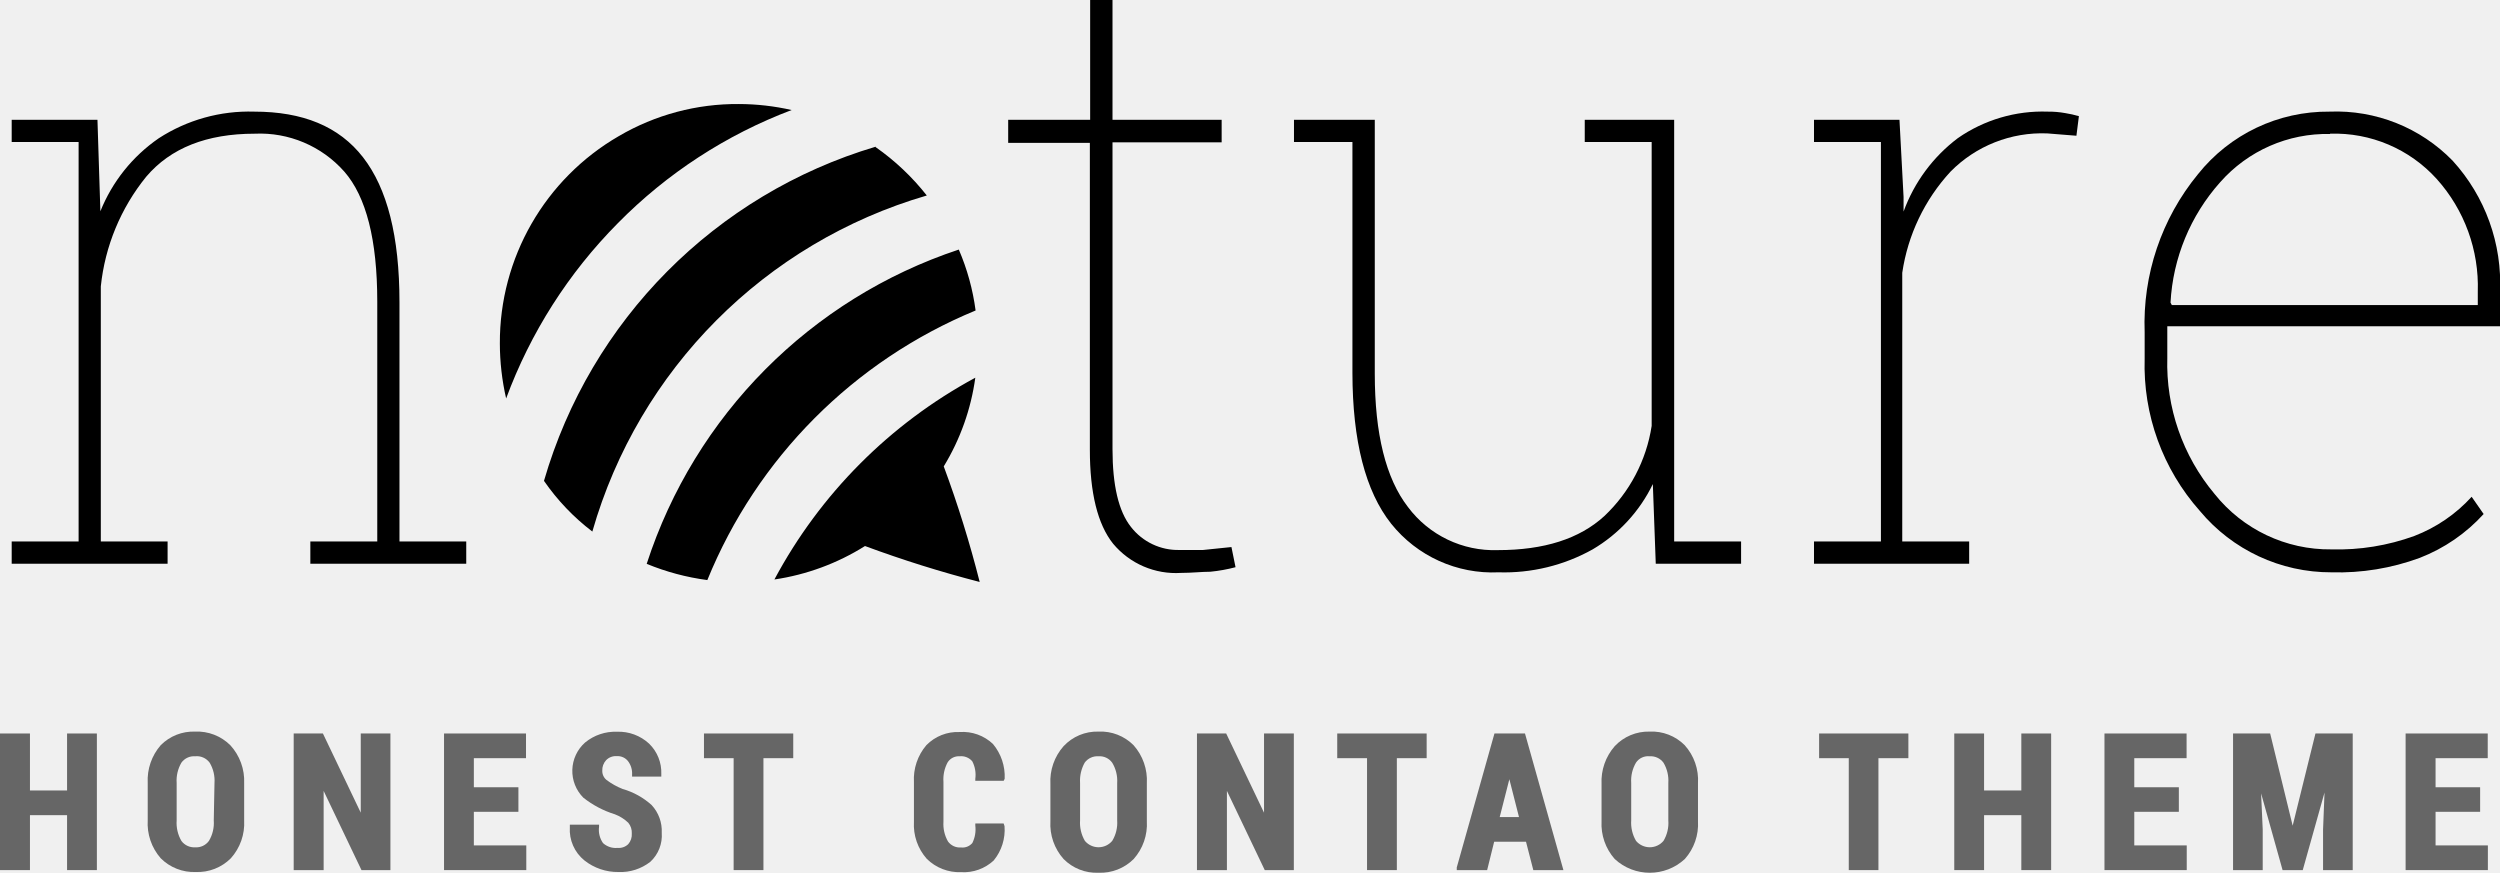
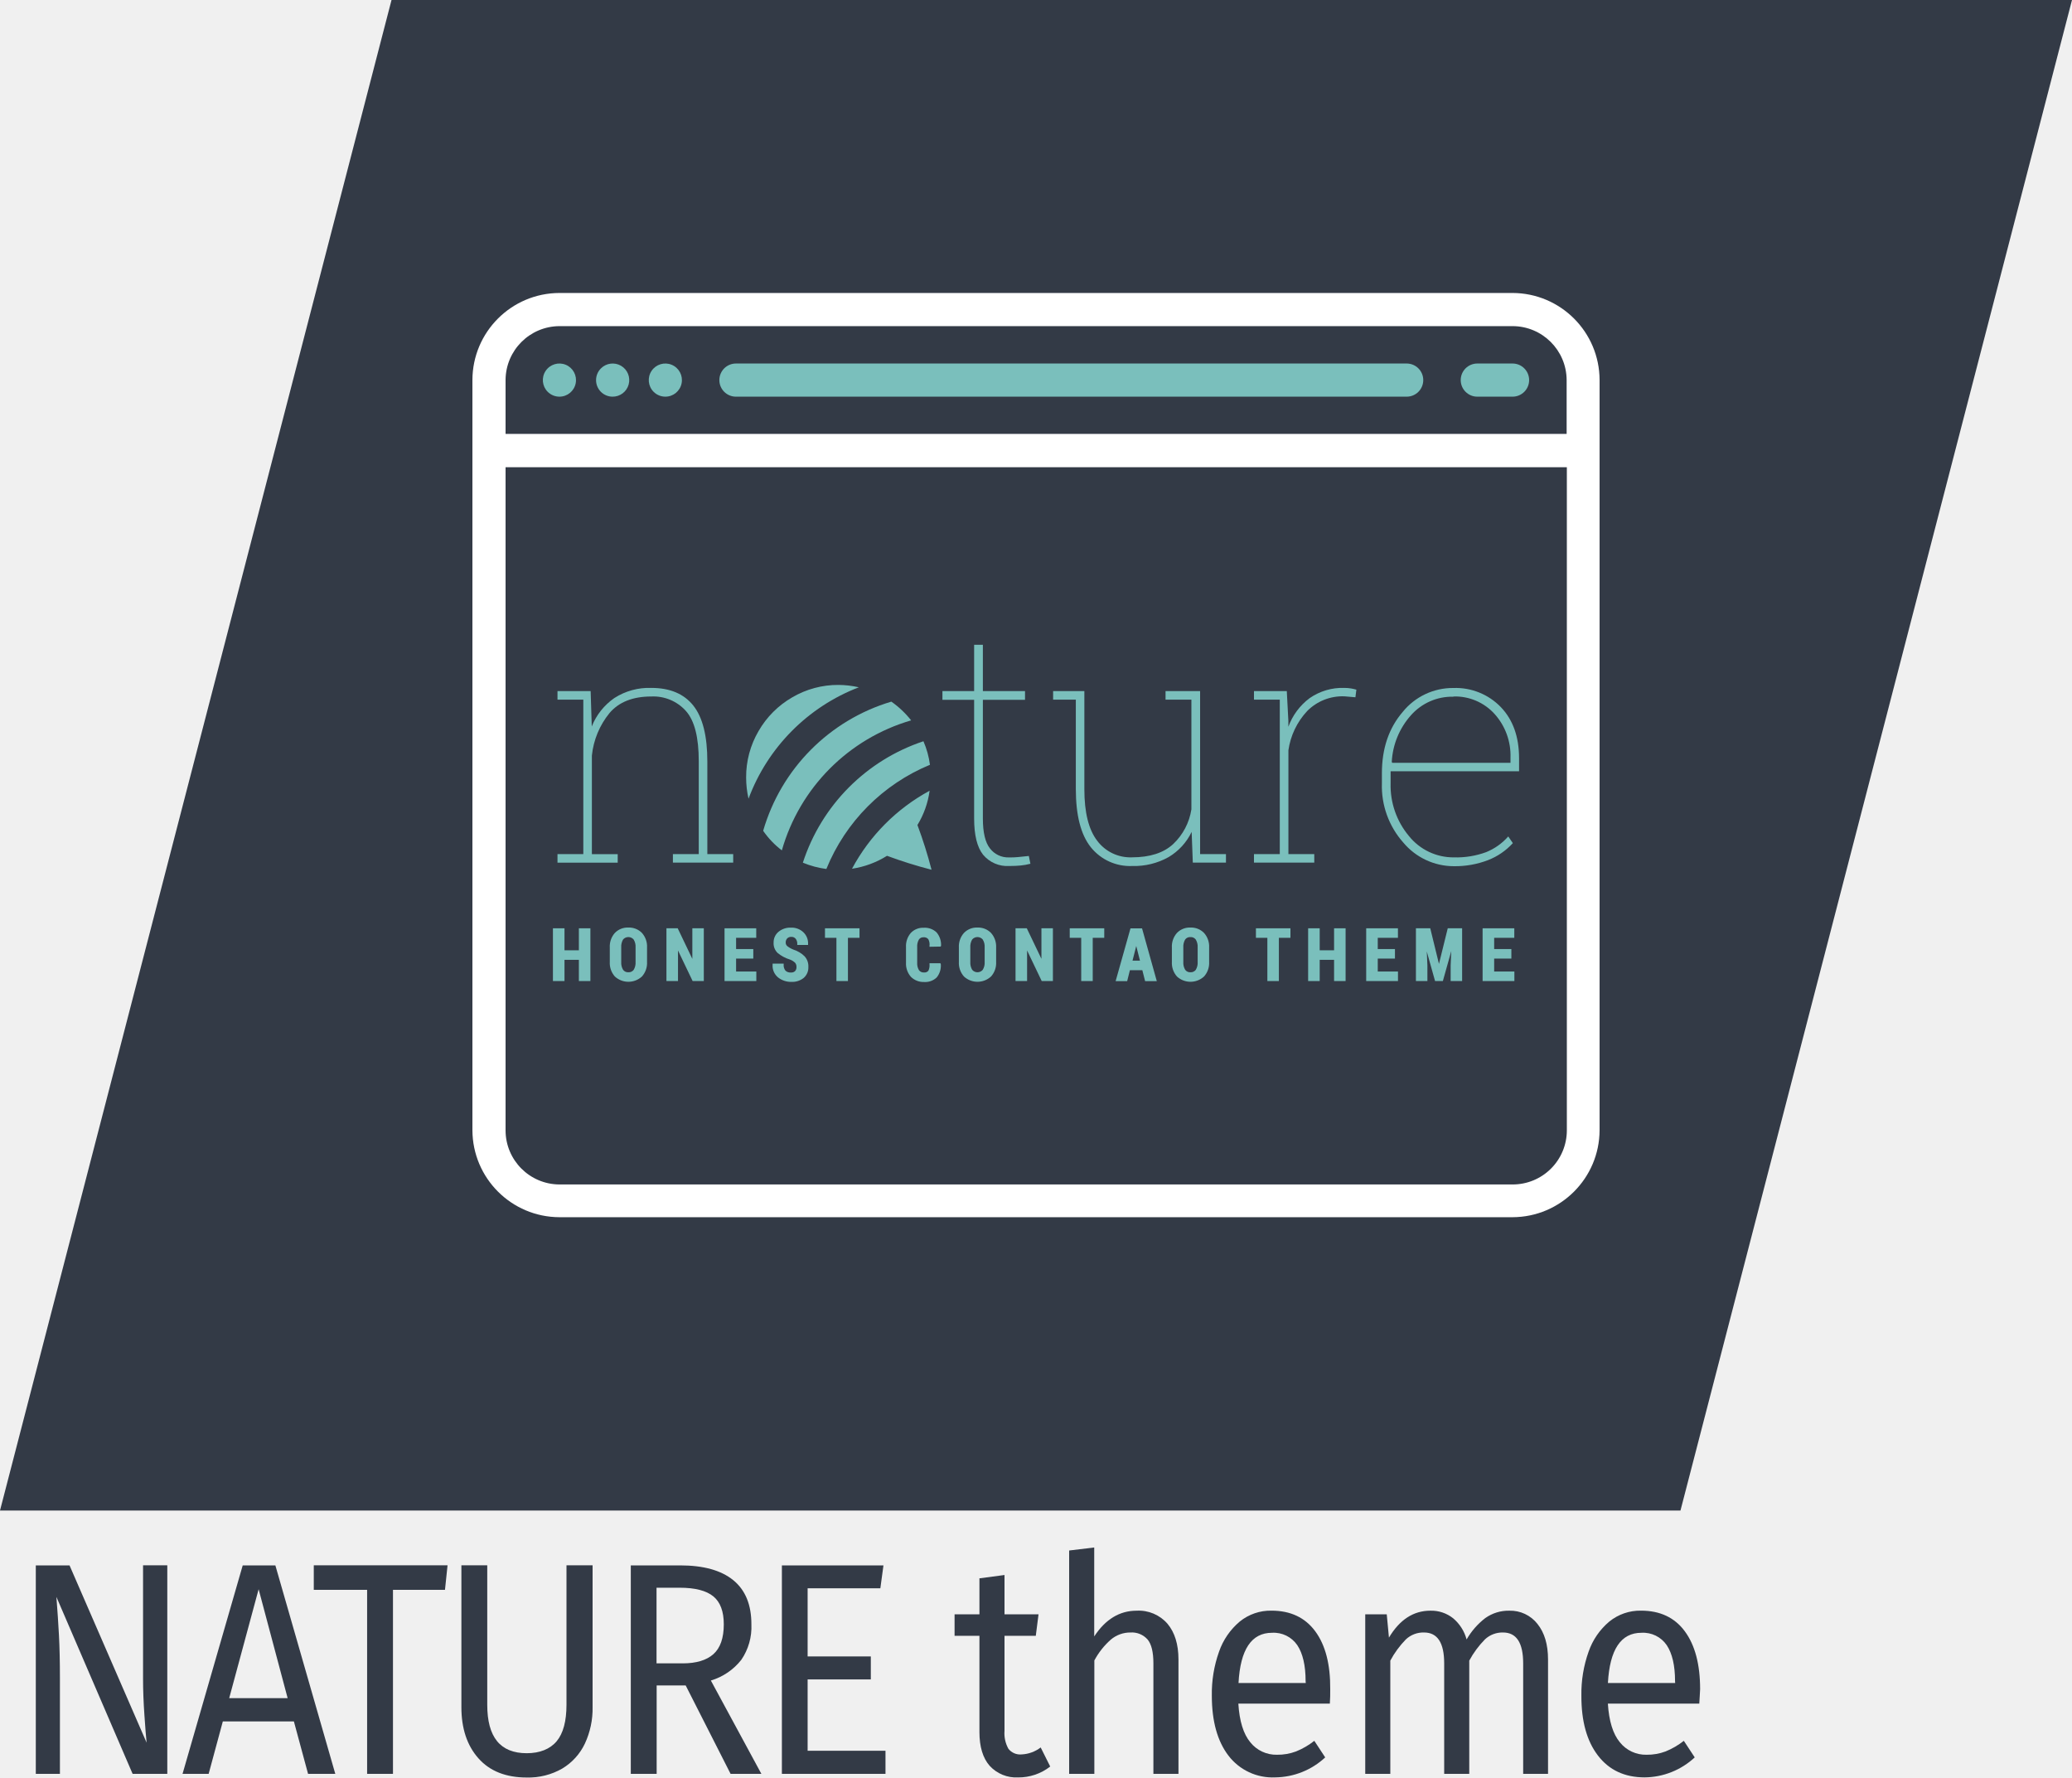
- <svg xmlns="http://www.w3.org/2000/svg" viewBox="0 0 171.1 59.68">
+ <svg xmlns="http://www.w3.org/2000/svg" viewBox="0 0 500 428.86">
  <defs>
-     <style>.cls-1{fill:#666;}</style>
+     <style>.cls-1{fill:#333a46;}.cls-2{fill:#7abfbc;}.cls-3{fill:#fff;}</style>
  </defs>
  <g id="Ebene_2" data-name="Ebene 2">
-     <g id="Ebene_1-2" data-name="Ebene 1">
-       <polygon class="cls-1" points="4.59 54.1 2.05 54.1 2.05 50.2 0 50.2 0 59.55 2.05 59.55 2.05 55.79 4.59 55.79 4.59 59.55 6.63 59.55 6.63 50.2 4.59 50.2 4.59 54.1" />
-       <path class="cls-1" d="M13.35,50.07A3.16,3.16,0,0,0,11,51a3.65,3.65,0,0,0-.89,2.59v2.54A3.62,3.62,0,0,0,11,58.74a3.21,3.21,0,0,0,2.4.94,3.21,3.21,0,0,0,2.4-.94,3.58,3.58,0,0,0,.91-2.59V53.61A3.62,3.62,0,0,0,15.76,51,3.22,3.22,0,0,0,13.35,50.07Zm1.28,6.08a2.39,2.39,0,0,1-.33,1.4,1.07,1.07,0,0,1-.94.44,1.09,1.09,0,0,1-.94-.43,2.45,2.45,0,0,1-.33-1.41V53.59a2.43,2.43,0,0,1,.33-1.4,1.06,1.06,0,0,1,.93-.43,1.09,1.09,0,0,1,1,.44,2.4,2.4,0,0,1,.33,1.39Z" />
-       <polygon class="cls-1" points="24.69 55.62 22.1 50.2 20.1 50.2 20.1 59.55 22.15 59.55 22.15 54.13 24.74 59.55 26.72 59.55 26.72 50.2 24.69 50.2 24.69 55.62" />
-       <polygon class="cls-1" points="32.43 55.56 35.48 55.56 35.48 53.88 32.43 53.88 32.43 51.89 36 51.89 36 50.2 30.39 50.2 30.39 59.55 36.02 59.55 36.02 57.86 32.43 57.86 32.43 55.56" />
-       <path class="cls-1" d="M42.62,54a4.66,4.66,0,0,1-1.11-.62.79.79,0,0,1-.29-.64,1,1,0,0,1,.26-.71.92.92,0,0,1,.73-.28.91.91,0,0,1,.77.34,1.39,1.39,0,0,1,.28.92v.14h2l0-.1,0-.07a2.76,2.76,0,0,0-.83-2.08,3.07,3.07,0,0,0-2.2-.82,3.26,3.26,0,0,0-2.19.74,2.6,2.6,0,0,0-.12,3.77,6.64,6.64,0,0,0,2.16,1.14,2.7,2.7,0,0,1,.92.58,1.06,1.06,0,0,1,.24.74,1,1,0,0,1-.24.72.92.92,0,0,1-.73.26,1.29,1.29,0,0,1-1-.33A1.58,1.58,0,0,1,41,56.58v-.14H39l0,.09,0,.08a2.7,2.7,0,0,0,1,2.28,3.67,3.67,0,0,0,2.33.79,3.3,3.3,0,0,0,2.18-.7A2.45,2.45,0,0,0,45.29,57a2.61,2.61,0,0,0-.69-1.9A5,5,0,0,0,42.62,54Z" />
-       <polygon class="cls-1" points="48.18 51.89 50.21 51.89 50.21 59.55 52.25 59.55 52.25 51.89 54.29 51.89 54.29 50.2 48.18 50.2 48.18 51.89" />
-       <path class="cls-1" d="M68.69,53.44l.07-.14v0a3.46,3.46,0,0,0-.8-2.38,3,3,0,0,0-2.28-.82A3,3,0,0,0,63.4,51a3.58,3.58,0,0,0-.85,2.53v2.71a3.51,3.51,0,0,0,.88,2.54,3.16,3.16,0,0,0,2.35.91,3,3,0,0,0,2.23-.8,3.3,3.3,0,0,0,.74-2.35l-.06-.18H66.75v.14a2.11,2.11,0,0,1-.2,1.19.87.87,0,0,1-.78.31,1,1,0,0,1-.89-.41,2.4,2.4,0,0,1-.31-1.35V53.51a2.44,2.44,0,0,1,.29-1.34.9.9,0,0,1,.81-.41,1,1,0,0,1,.87.34,2,2,0,0,1,.21,1.2v.14Z" />
-       <path class="cls-1" d="M75.18,50.07a3.14,3.14,0,0,0-2.39,1,3.61,3.61,0,0,0-.9,2.59v2.54a3.58,3.58,0,0,0,.9,2.59,3.17,3.17,0,0,0,2.39.94,3.22,3.22,0,0,0,2.41-.94,3.58,3.58,0,0,0,.9-2.59V53.61A3.62,3.62,0,0,0,77.58,51,3.18,3.18,0,0,0,75.18,50.07Zm1.28,6.08a2.38,2.38,0,0,1-.34,1.4,1.22,1.22,0,0,1-1.87,0,2.45,2.45,0,0,1-.33-1.41V53.59a2.52,2.52,0,0,1,.32-1.4,1.08,1.08,0,0,1,.94-.43,1.06,1.06,0,0,1,.94.44,2.39,2.39,0,0,1,.34,1.39Z" />
-       <polygon class="cls-1" points="86.51 55.62 83.92 50.2 81.92 50.2 81.92 59.55 83.97 59.55 83.97 54.13 86.56 59.55 88.55 59.55 88.55 50.2 86.51 50.2 86.51 55.62" />
-       <polygon class="cls-1" points="91.52 51.89 93.56 51.89 93.56 59.55 95.6 59.55 95.6 51.89 97.64 51.89 97.64 50.2 91.52 50.2 91.52 51.89" />
-       <path class="cls-1" d="M102.28,50.2,99.7,59.37l0,.18h2.08l.48-1.94h2.18l.5,1.94H107l-2.63-9.35Zm.36,5.72.66-2.59.66,2.59Z" />
-       <path class="cls-1" d="M112.9,50.07a3.16,3.16,0,0,0-2.39,1,3.66,3.66,0,0,0-.9,2.59v2.54a3.62,3.62,0,0,0,.9,2.59,3.53,3.53,0,0,0,4.8,0,3.58,3.58,0,0,0,.9-2.59V53.61A3.57,3.57,0,0,0,115.3,51,3.18,3.18,0,0,0,112.9,50.07Zm1.28,6.08a2.39,2.39,0,0,1-.33,1.4,1.23,1.23,0,0,1-1.88,0,2.45,2.45,0,0,1-.33-1.41V53.59a2.43,2.43,0,0,1,.33-1.4,1,1,0,0,1,.93-.43,1.09,1.09,0,0,1,.95.44,2.4,2.4,0,0,1,.33,1.39Z" />
-       <polygon class="cls-1" points="124.5 51.89 126.53 51.89 126.53 59.55 128.56 59.55 128.56 51.89 130.61 51.89 130.61 50.2 124.5 50.2 124.5 51.89" />
-       <polygon class="cls-1" points="138.34 54.1 135.79 54.1 135.79 50.2 133.75 50.2 133.75 59.55 135.79 59.55 135.79 55.79 138.34 55.79 138.34 59.55 140.38 59.55 140.38 50.2 138.34 50.2 138.34 54.1" />
-       <polygon class="cls-1" points="146.07 55.56 149.12 55.56 149.12 53.88 146.07 53.88 146.07 51.89 149.65 51.89 149.65 50.2 144.03 50.2 144.03 59.55 149.66 59.55 149.66 57.86 146.07 57.86 146.07 55.56" />
-       <polygon class="cls-1" points="156.91 56.51 155.37 50.2 152.83 50.2 152.83 59.55 154.86 59.55 154.86 56.77 154.75 54.3 156.22 59.55 157.6 59.55 159.09 54.24 158.99 56.78 158.99 59.55 161.02 59.55 161.02 50.2 158.47 50.2 156.91 56.51" />
-       <polygon class="cls-1" points="166.69 57.86 166.69 55.56 169.74 55.56 169.74 53.88 166.69 53.88 166.69 51.89 170.26 51.89 170.26 50.2 164.64 50.2 164.64 59.55 170.27 59.55 170.27 57.86 166.69 57.86" />
-       <path d="M.8,37.06H5.38V9.72H.8V8.2H6.67l.2,6.26a11.07,11.07,0,0,1,4-5A11.37,11.37,0,0,1,17.4,7.64c3.31,0,5.8,1,7.45,3.13s2.49,5.39,2.49,9.92V37.06h4.57v1.52H21.24V37.06h4.58V20.64q0-6.32-2.26-8.9a7.71,7.71,0,0,0-6.13-2.59q-4.92,0-7.42,2.94A14.24,14.24,0,0,0,6.9,19.6V37.06h4.57v1.52H.8Z" />
-       <path d="M76.14,0V8.2h7.47V9.74H76.14v21q0,3.73,1.26,5.32a4.08,4.08,0,0,0,3.34,1.58c.6,0,1.13,0,1.6,0l1.94-.2.28,1.38a11,11,0,0,1-1.73.31c-.59,0-1.26.08-2,.08a5.59,5.59,0,0,1-4.65-2c-1.06-1.33-1.59-3.48-1.59-6.43v-21H69V8.2h5.61V0Z" />
-       <path d="M113.12,33.13A10.49,10.49,0,0,1,109,37.6a12.42,12.42,0,0,1-6.44,1.57,8.88,8.88,0,0,1-7.35-3.33q-2.64-3.33-2.65-10.32V9.72h-4V8.2h5.53V25.58q0,6.18,2.27,9.12a7.36,7.36,0,0,0,6.15,2.95c3.16,0,5.59-.77,7.29-2.33a10.72,10.72,0,0,0,3.24-6.17V9.72h-4.58V8.2h6.12V37.06h4.58v1.52h-5.84Z" />
-       <path d="M130,8.2l.28,5.28v1A11,11,0,0,1,134,9.45a10.16,10.16,0,0,1,6.15-1.81,6.36,6.36,0,0,1,1.19.1,7.45,7.45,0,0,1,.94.21l-.17,1.34-2-.16a8.8,8.8,0,0,0-6.62,2.62,13,13,0,0,0-3.3,6.92V37.06h4.58v1.52H124.15V37.06h4.58V9.72h-4.58V8.2H130Z" />
-       <path d="M159.56,39.17a11.67,11.67,0,0,1-9-4.2,15,15,0,0,1-3.78-10.43v-1.8a16.1,16.1,0,0,1,3.65-10.82,11.37,11.37,0,0,1,9-4.28A11.13,11.13,0,0,1,167.86,11a12.48,12.48,0,0,1,3.24,9v2.33H148.33v2.16a13.87,13.87,0,0,0,3.23,9.31,10.07,10.07,0,0,0,8,3.8,15.35,15.35,0,0,0,5.68-.92A10.3,10.3,0,0,0,169.16,34l.82,1.18a11.54,11.54,0,0,1-4.37,3A16.13,16.13,0,0,1,159.56,39.17Zm-.09-30a9.74,9.74,0,0,0-7.52,3.3,13.45,13.45,0,0,0-3.4,8.24l.09.17h20.94v-.92a11,11,0,0,0-2.81-7.71A9.42,9.42,0,0,0,159.47,9.15Z" />
-       <path d="M54.18,7.53a33.16,33.16,0,0,0-11.89,7.74,33.54,33.54,0,0,0-7.65,12,16.89,16.89,0,0,1-.43-3.76A16.32,16.32,0,0,1,42.36,9.31a16,16,0,0,1,8.21-2.19A16.39,16.39,0,0,1,54.18,7.53Zm5.75,2.54a16.4,16.4,0,0,1,3.5,3.31,33.58,33.58,0,0,0-22.89,23,15.27,15.27,0,0,1-3.31-3.47,33.62,33.62,0,0,1,22.7-22.87ZM44.26,38.59A33.57,33.57,0,0,1,65.62,17.08a15.7,15.7,0,0,1,1.15,4.17A33.72,33.72,0,0,0,48.41,39.7,16.59,16.59,0,0,1,44.26,38.59Zm22.79,1.24a80.27,80.27,0,0,1-7.85-2.46A16.06,16.06,0,0,1,53,39.66,33.79,33.79,0,0,1,66.75,25.85a15.8,15.8,0,0,1-2.16,6.07A77.25,77.25,0,0,1,67.05,39.83Z" />
+     <g id="Ebene_17" data-name="Ebene 17">
+       <polygon class="cls-1" points="405.52 364.46 0 364.46 94.48 0 500 0 405.52 364.46" />
+       <path class="cls-1" d="M40.37,428H32l-18.39-42.7c.26,3.35.47,6.46.62,9.3s.23,6.29.23,10.33V428H8.64v-50.3h8.14l18.6,42.78c-.14-1.26-.31-3.48-.53-6.64s-.33-6.06-.33-8.69V377.68h5.85Z" />
+       <path class="cls-1" d="M70.92,415.35H53.77L50.35,428h-6.3l14.52-50.3h7.88L80.91,428H74.34Zm-1.51-5.62-7-26.28-7.1,26.28Z" />
+       <path class="cls-1" d="M107.38,383.6H94.83V428H88.59V383.6H75.72v-5.92H108Z" />
+       <path class="cls-1" d="M143,411.85a20,20,0,0,1-1.87,8.87,14,14,0,0,1-5.45,6,16.32,16.32,0,0,1-8.58,2.16q-7.55,0-11.66-4.64t-4.1-12.37V377.68h6.24v33.66c0,3.89.78,6.81,2.36,8.76s4,2.92,7.16,2.92,5.65-1,7.23-2.89,2.37-4.85,2.37-8.79V377.68H143Z" />
+       <path class="cls-1" d="M165.46,406.66h-7V428h-6.24v-50.3h11.89q8.47,0,12.85,3.58t4.36,10.66a14,14,0,0,1-2.43,8.54,14.65,14.65,0,0,1-7.35,5L183.73,428H176.3Zm-.72-5.32c3.28,0,5.76-.75,7.42-2.23s2.5-3.88,2.5-7.19c0-3.11-.84-5.37-2.53-6.75s-4.39-2.08-8.11-2.08h-5.59v18.25Z" />
+       <path class="cls-1" d="M212.44,383.23H194.89v16.43h15.25v5.55H194.89v17.22h18.79V428h-25v-50.3h24.51Z" />
+       <path class="cls-1" d="M253.43,426.23a12.39,12.39,0,0,1-7.75,2.63,8.69,8.69,0,0,1-6.87-2.81q-2.46-2.82-2.46-8.14V394.69h-6v-5.18h6v-8.69l6.05-.8v9.49h8.21l-.66,5.18H242.4v22.93a7.65,7.65,0,0,0,.95,4.34,3.61,3.61,0,0,0,3.18,1.35,8.18,8.18,0,0,0,4.6-1.68Z" />
+       <path class="cls-1" d="M281.72,391.77q2.65,3.15,2.66,8.62V428h-6.05V401.34q0-4.09-1.41-5.77a5.06,5.06,0,0,0-4.11-1.68,7.26,7.26,0,0,0-4.79,1.75,18.07,18.07,0,0,0-3.94,5V428H258V374.11l6.05-.73v21.46q4.07-6.21,10.24-6.21A9.19,9.19,0,0,1,281.72,391.77Z" />
+       <path class="cls-1" d="M320.91,411.05H298.83q.39,6.34,2.89,9.34a8,8,0,0,0,6.44,3,12.7,12.7,0,0,0,4.6-.8,18,18,0,0,0,4.4-2.56l2.63,4a18,18,0,0,1-12.09,4.82,13.4,13.4,0,0,1-11.27-5.26q-4-5.25-4-14.45a30.09,30.09,0,0,1,1.74-10.62,16.57,16.57,0,0,1,5-7.27,11.8,11.8,0,0,1,7.65-2.63q6.9,0,10.58,5T321,407.61C321,408.73,321,409.88,320.91,411.05Zm-5.85-5.41c0-3.79-.68-6.69-2-8.68a6.89,6.89,0,0,0-6.11-3q-7.43,0-8.08,12.12h16.23Z" />
+       <path class="cls-1" d="M371,391.81q2.56,3.18,2.56,8.58V428h-6V401.34q0-7.45-4.86-7.45a6.17,6.17,0,0,0-4.34,1.64,22.51,22.51,0,0,0-3.81,5.15V428h-6.05V401.34q0-7.45-4.86-7.45a6.15,6.15,0,0,0-4.4,1.68,22.59,22.59,0,0,0-3.74,5.11V428h-6.05V389.51h5.19l.53,5.62q3.87-6.5,10-6.5a8.46,8.46,0,0,1,5.49,1.83,10.09,10.09,0,0,1,3.25,5.11,17.51,17.51,0,0,1,4.5-5.15,9.65,9.65,0,0,1,5.82-1.79A8.34,8.34,0,0,1,371,391.81Z" />
+       <path class="cls-1" d="M410.06,411.05H388q.4,6.34,2.9,9.34a8,8,0,0,0,6.43,3,12.66,12.66,0,0,0,4.6-.8,18,18,0,0,0,4.4-2.56l2.63,4a18,18,0,0,1-12.09,4.82q-7.22,0-11.26-5.26t-4-14.45a30.09,30.09,0,0,1,1.74-10.62,16.56,16.56,0,0,1,5-7.27,11.82,11.82,0,0,1,7.65-2.63q6.9,0,10.58,5t3.68,13.94C410.19,408.73,410.15,409.88,410.06,411.05Zm-5.85-5.41c0-3.79-.68-6.69-2-8.68a6.9,6.9,0,0,0-6.11-3q-7.43,0-8.09,12.12h16.23Z" />
+       <path class="cls-2" d="M135,95.71a4,4,0,1,0-2.83-1.17A4,4,0,0,0,135,95.71Z" />
+       <path class="cls-2" d="M147.77,95.71A4,4,0,1,0,145,88.9a4,4,0,0,0,0,5.64,4,4,0,0,0,2.82,1.17Z" />
+       <path class="cls-2" d="M160.55,95.71a4,4,0,1,0-2.82-1.17,4,4,0,0,0,2.82,1.17Z" />
+       <path class="cls-2" d="M177.59,95.71H339.45a4,4,0,0,0,0-8H177.59a4,4,0,0,0,0,8Z" />
+       <path class="cls-2" d="M356.49,95.71H365a4,4,0,1,0,0-8h-8.51a4,4,0,1,0,0,8Z" />
+       <path class="cls-3" d="M365,70.69H135a21.06,21.06,0,0,0-21,21v181a21.07,21.07,0,0,0,21,21H365a21.07,21.07,0,0,0,21-21v-181a21.06,21.06,0,0,0-21-21Zm-230,8H365a13.07,13.07,0,0,1,13.05,13v13H122v-13a13.07,13.07,0,0,1,13-13ZM365,285.79H135a13.06,13.06,0,0,1-13-13.05v-160h256.1v160A13.06,13.06,0,0,1,365,285.79Z" />
+       <polygon class="cls-2" points="139.69 229.29 136.22 229.29 136.22 223.98 133.43 223.98 133.43 236.71 136.22 236.71 136.22 231.59 139.69 231.59 139.69 236.71 142.47 236.71 142.47 223.98 139.69 223.98 139.69 229.29" />
+       <path class="cls-2" d="M151.63,223.8a4.29,4.29,0,0,0-3.26,1.3,4.92,4.92,0,0,0-1.22,3.52v3.47a4.91,4.91,0,0,0,1.22,3.52,4.82,4.82,0,0,0,6.54,0,4.87,4.87,0,0,0,1.23-3.52v-3.47a4.89,4.89,0,0,0-1.24-3.53A4.36,4.36,0,0,0,151.63,223.8Zm1.74,8.29a3.3,3.3,0,0,1-.45,1.91,1.49,1.49,0,0,1-1.28.59,1.47,1.47,0,0,1-1.28-.59,3.3,3.3,0,0,1-.45-1.91V228.6a3.39,3.39,0,0,1,.44-1.91,1.67,1.67,0,0,1,2.56,0,3.21,3.21,0,0,1,.46,1.9Z" />
+       <polygon class="cls-2" points="167.07 231.36 163.54 223.98 160.82 223.98 160.82 236.71 163.61 236.71 163.61 229.33 167.14 236.71 169.84 236.71 169.84 223.98 167.07 223.98 167.07 231.36" />
+       <polygon class="cls-2" points="177.63 231.29 181.78 231.29 181.78 228.99 177.63 228.99 177.63 226.28 182.49 226.28 182.49 223.98 174.84 223.98 174.84 236.71 182.51 236.71 182.51 234.41 177.63 234.41 177.63 231.29" />
+       <path class="cls-2" d="M191.5,229.14a6,6,0,0,1-1.51-.85,1.09,1.09,0,0,1-.39-.86,1.42,1.42,0,0,1,.35-1,1.3,1.3,0,0,1,1-.38,1.28,1.28,0,0,1,1.06.46,1.91,1.91,0,0,1,.38,1.26V228H195l0-.13,0-.11a3.67,3.67,0,0,0-1.13-2.82,4.13,4.13,0,0,0-3-1.12,4.45,4.45,0,0,0-3,1,3.29,3.29,0,0,0-1.19,2.62,3.2,3.2,0,0,0,1,2.52,8.69,8.69,0,0,0,2.94,1.56,3.64,3.64,0,0,1,1.25.78,1.47,1.47,0,0,1,.33,1,1.37,1.37,0,0,1-.33,1,1.28,1.28,0,0,1-1,.35,1.75,1.75,0,0,1-1.33-.45,2.12,2.12,0,0,1-.43-1.52v-.18h-2.67l0,.12,0,.11a3.65,3.65,0,0,0,1.32,3.11,5,5,0,0,0,3.18,1.07,4.44,4.44,0,0,0,3-.95,3.33,3.33,0,0,0,1.13-2.66,3.54,3.54,0,0,0-.94-2.59A6.65,6.65,0,0,0,191.5,229.14Z" />
+       <polygon class="cls-2" points="199.08 226.28 201.84 226.28 201.84 236.71 204.62 236.71 204.62 226.28 207.41 226.28 207.41 223.98 199.08 223.98 199.08 226.28" />
+       <path class="cls-2" d="M227,228.39l.09-.19v0a4.66,4.66,0,0,0-1.09-3.24,4.14,4.14,0,0,0-3.11-1.11,4.05,4.05,0,0,0-3.1,1.25,4.86,4.86,0,0,0-1.16,3.45v3.7a4.8,4.8,0,0,0,1.2,3.46,4.33,4.33,0,0,0,3.2,1.23,4,4,0,0,0,3-1.09,4.5,4.5,0,0,0,1-3.21l-.1-.23h-2.63v.19a3,3,0,0,1-.27,1.62,1.22,1.22,0,0,1-1.07.42,1.39,1.39,0,0,1-1.21-.56,3.21,3.21,0,0,1-.42-1.84v-3.71a3.25,3.25,0,0,1,.4-1.82,1.21,1.21,0,0,1,1.09-.56,1.35,1.35,0,0,1,1.19.46,2.67,2.67,0,0,1,.29,1.64v.19Z" />
+       <path class="cls-2" d="M235.87,223.8a4.29,4.29,0,0,0-3.26,1.3,4.92,4.92,0,0,0-1.22,3.52v3.47a4.91,4.91,0,0,0,1.22,3.52,4.82,4.82,0,0,0,6.54,0,4.87,4.87,0,0,0,1.23-3.52v-3.47a4.93,4.93,0,0,0-1.24-3.53A4.36,4.36,0,0,0,235.87,223.8Zm1.74,8.29a3.22,3.22,0,0,1-.46,1.91,1.67,1.67,0,0,1-2.55,0,3.3,3.3,0,0,1-.45-1.91V228.6a3.39,3.39,0,0,1,.44-1.91,1.67,1.67,0,0,1,2.56,0,3.21,3.21,0,0,1,.46,1.9Z" />
+       <polygon class="cls-2" points="251.31 231.35 247.78 223.98 245.06 223.98 245.06 236.71 247.85 236.71 247.85 229.33 251.38 236.71 254.08 236.71 254.08 223.98 251.31 223.98 251.31 231.35" />
+       <polygon class="cls-2" points="258.14 226.28 260.91 226.28 260.91 236.71 263.69 236.71 263.69 226.28 266.47 226.28 266.47 223.98 258.14 223.98 258.14 226.28" />
+       <path class="cls-2" d="M272.8,224l-3.52,12.5-.06.23H272l.66-2.64h3l.67,2.64h2.82L275.59,224Zm.49,7.79.9-3.54.9,3.54Z" />
+       <path class="cls-2" d="M287.27,223.8a4.29,4.29,0,0,0-3.26,1.3,4.92,4.92,0,0,0-1.22,3.52v3.47a4.91,4.91,0,0,0,1.22,3.52,4.82,4.82,0,0,0,6.54,0,4.87,4.87,0,0,0,1.23-3.52v-3.47a4.89,4.89,0,0,0-1.24-3.53A4.36,4.36,0,0,0,287.27,223.8Zm1.74,8.29a3.3,3.3,0,0,1-.45,1.91,1.49,1.49,0,0,1-1.28.59A1.47,1.47,0,0,1,286,234a3.3,3.3,0,0,1-.45-1.91V228.6a3.39,3.39,0,0,1,.44-1.91,1.45,1.45,0,0,1,1.28-.59,1.48,1.48,0,0,1,1.29.6,3.29,3.29,0,0,1,.45,1.9Z" />
+       <polygon class="cls-2" points="303.07 226.28 305.83 226.28 305.83 236.71 308.61 236.71 308.61 226.28 311.4 226.28 311.4 223.98 303.07 223.98 303.07 226.28" />
+       <polygon class="cls-2" points="321.93 229.29 318.46 229.29 318.46 223.98 315.67 223.98 315.67 236.71 318.46 236.71 318.46 231.59 321.93 231.59 321.93 236.71 324.71 236.71 324.71 223.98 321.93 223.98 321.93 229.29" />
+       <polygon class="cls-2" points="332.47 231.29 336.62 231.29 336.62 228.99 332.47 228.99 332.47 226.28 337.34 226.28 337.34 223.98 329.68 223.98 329.68 236.71 337.35 236.71 337.35 234.41 332.47 234.41 332.47 231.29" />
+       <polygon class="cls-2" points="347.24 232.57 345.14 223.98 341.68 223.98 341.68 236.71 344.45 236.71 344.45 232.93 344.3 229.57 346.3 236.71 348.18 236.71 350.21 229.48 350.06 232.94 350.06 236.71 352.83 236.71 352.83 223.98 349.36 223.98 347.24 232.57" />
+       <polygon class="cls-2" points="360.56 234.41 360.56 231.29 364.71 231.29 364.71 228.99 360.56 228.99 360.56 226.28 365.42 226.28 365.42 223.98 357.77 223.98 357.77 236.71 365.44 236.71 365.44 234.41 360.56 234.41" />
+       <path class="cls-2" d="M134.53,206.08h6.23V168.81h-6.23v-2.06h8l.27,8.53a15.14,15.14,0,0,1,5.47-6.87,15.51,15.51,0,0,1,8.88-2.43q6.77,0,10.16,4.27t3.38,13.52v22.31h6.24v2.06H162.38v-2.06h6.24V183.69c0-5.73-1-9.78-3.08-12.12a10.54,10.54,0,0,0-8.36-3.52q-6.7,0-10.1,4a19.33,19.33,0,0,0-4.25,10.24v23.8h6.23v2.06H134.53Z" />
+       <path class="cls-2" d="M237.18,155.57v11.18h10.17v2.1H237.18v28.62q0,5.09,1.72,7.25a5.52,5.52,0,0,0,4.55,2.16c.82,0,1.54,0,2.18-.08s1.52-.14,2.64-.27l.38,1.88a15.2,15.2,0,0,1-2.35.42c-.8.08-1.72.12-2.74.12a7.61,7.61,0,0,1-6.33-2.72q-2.16-2.72-2.16-8.76V168.85h-7.65v-2.1h7.65V155.57Z" />
+       <path class="cls-2" d="M287.56,200.72A14.19,14.19,0,0,1,282,206.8a16.93,16.93,0,0,1-8.78,2.15,12.11,12.11,0,0,1-10-4.54q-3.61-4.53-3.61-14.06V168.81h-5.48v-2.06h7.54v23.68q0,8.41,3.1,12.43a10,10,0,0,0,8.38,4q6.47,0,9.93-3.18a14.57,14.57,0,0,0,4.42-8.41V168.81h-6.24v-2.06h8.34v39.33h6.24v2.06h-8Z" />
+       <path class="cls-2" d="M310.52,166.75l.38,7.19v1.41a15,15,0,0,1,5.13-6.9,13.86,13.86,0,0,1,8.38-2.47,10.23,10.23,0,0,1,1.62.13c.5.09.93.19,1.28.29l-.23,1.84-2.67-.23a12,12,0,0,0-9,3.58,17.52,17.52,0,0,0-4.5,9.43v25.06h6.24v2.06H302.6v-2.06h6.23V168.81H302.6v-2.06h7.92Z" />
+       <path class="cls-2" d="M350.84,209a15.92,15.92,0,0,1-12.22-5.72A20.5,20.5,0,0,1,333.47,189v-2.45q0-8.91,5-14.75A15.54,15.54,0,0,1,350.73,166a15.15,15.15,0,0,1,11.42,4.59q4.41,4.59,4.42,12.32v3.18h-31V189a19,19,0,0,0,4.4,12.69,13.76,13.76,0,0,0,10.9,5.18,20.78,20.78,0,0,0,7.75-1.26,14.15,14.15,0,0,0,5.34-3.79l1.11,1.61a15.83,15.83,0,0,1-6,4.11A22.23,22.23,0,0,1,350.84,209Zm-.11-40.9a13.28,13.28,0,0,0-10.26,4.49,18.32,18.32,0,0,0-4.62,11.23l.11.23H364.5v-1.26a15,15,0,0,0-3.82-10.5A12.84,12.84,0,0,0,350.73,168.05Z" />
+       <path class="cls-2" d="M207.25,165.83a46,46,0,0,0-26.62,26.88,23.11,23.11,0,0,1-.58-5.12,21.89,21.89,0,0,1,3-11.2,22.14,22.14,0,0,1,8.12-8.13,21.8,21.8,0,0,1,11.18-3A22.92,22.92,0,0,1,207.25,165.83Zm7.84,3.46a22.51,22.51,0,0,1,4.78,4.52,45.76,45.76,0,0,0-31.2,31.37,20.93,20.93,0,0,1-4.51-4.72,45.84,45.84,0,0,1,30.93-31.17Zm-21.35,38.86a45.77,45.77,0,0,1,29.1-29.3,21.24,21.24,0,0,1,1.57,5.68,45.91,45.91,0,0,0-25,25.14A22.31,22.31,0,0,1,193.74,208.15Zm31,1.69a108,108,0,0,1-10.69-3.35,22,22,0,0,1-8.45,3.12,46.21,46.21,0,0,1,18.73-18.82,21.38,21.38,0,0,1-2.94,8.27A108.21,108.21,0,0,1,224.79,209.84Z" />
    </g>
  </g>
</svg>
